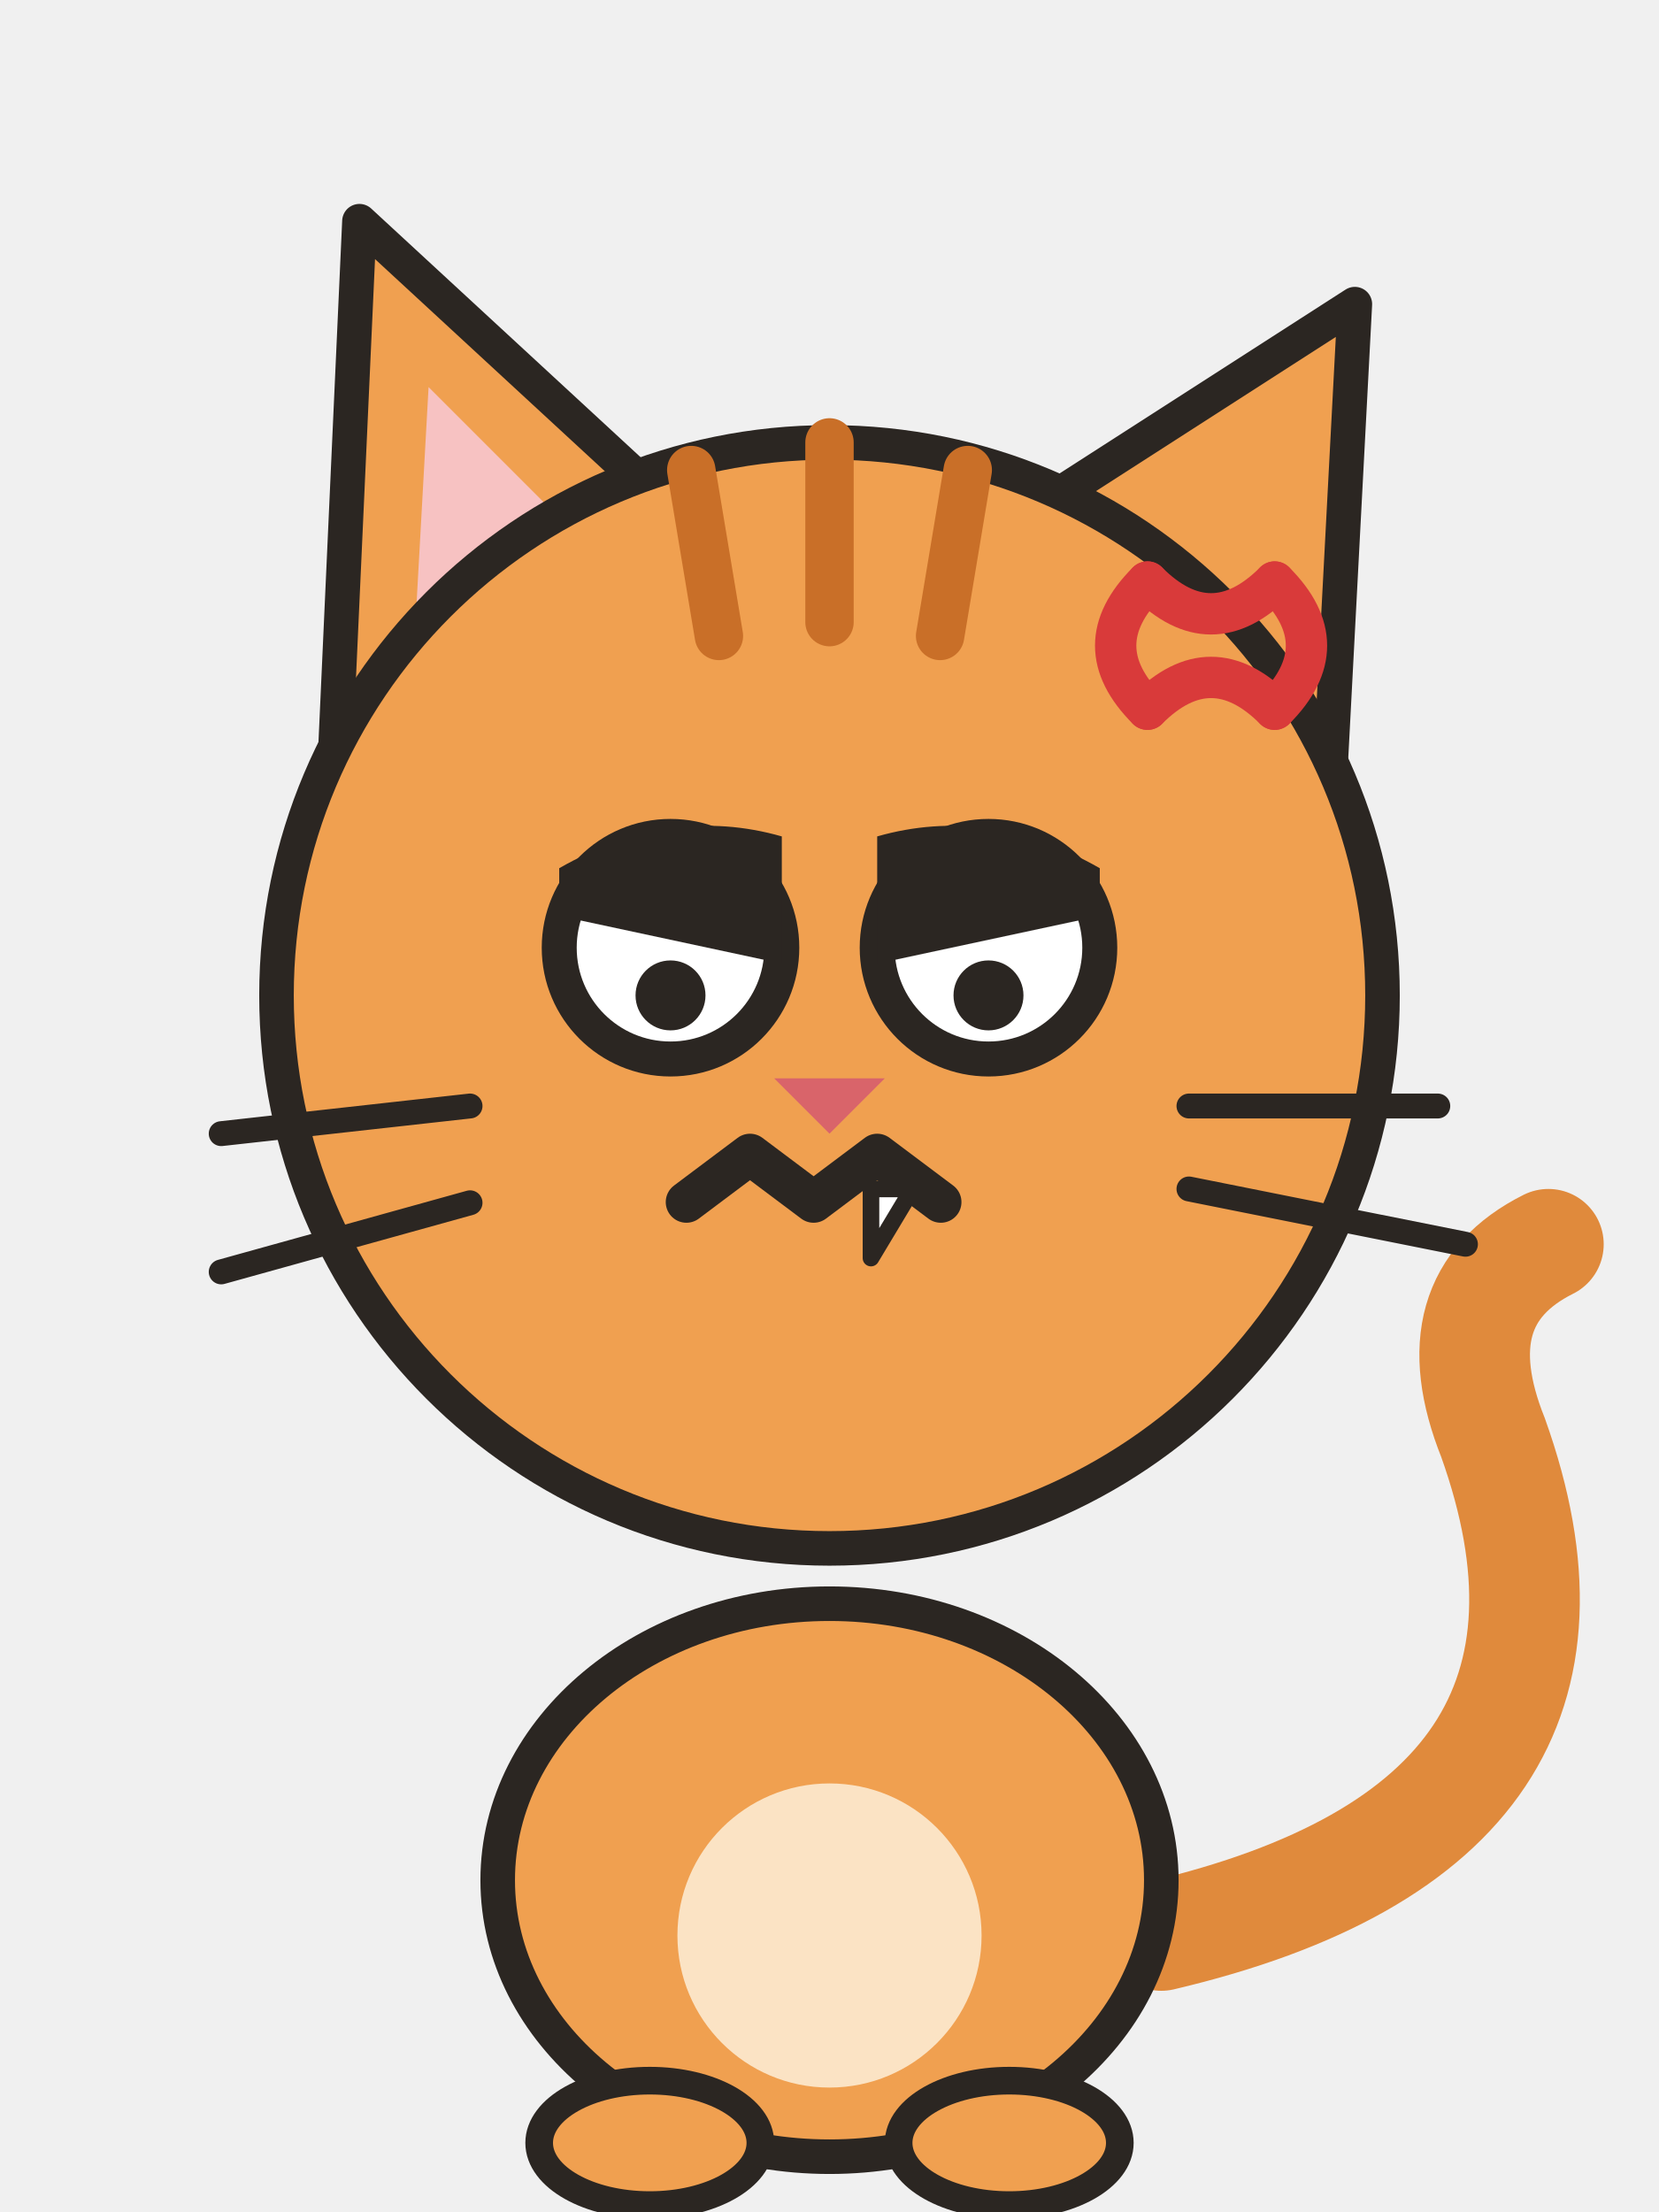
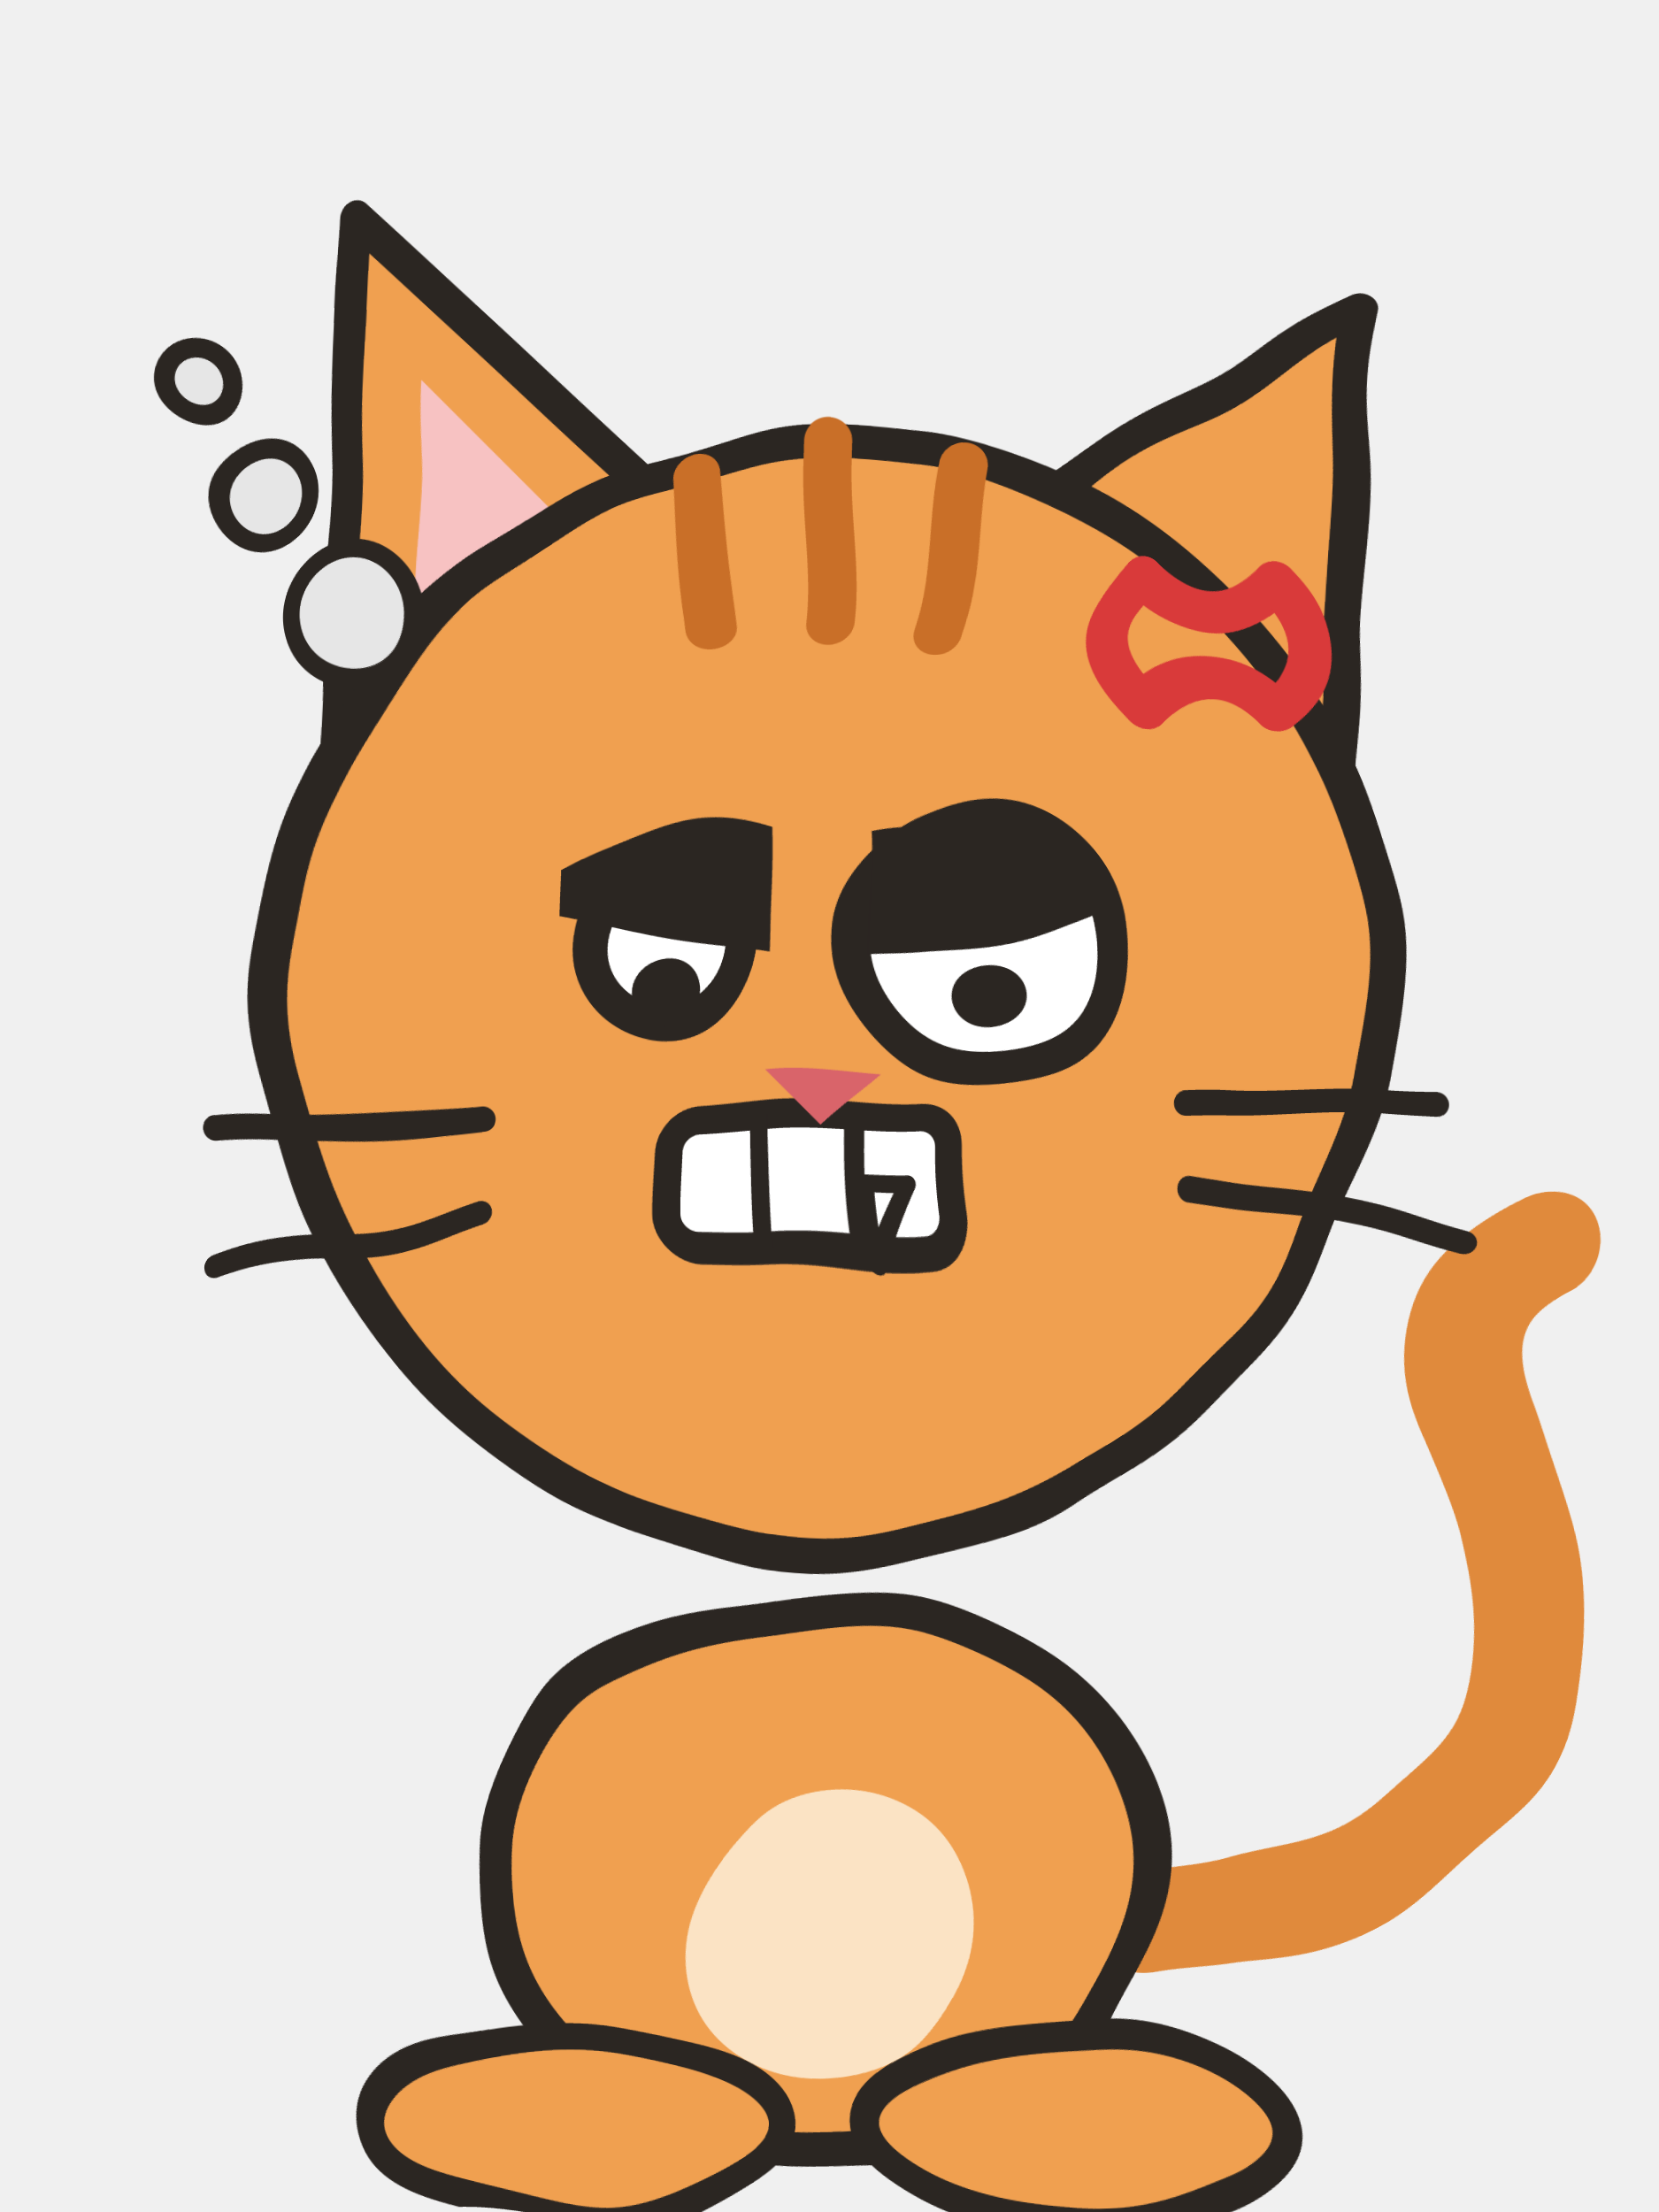
<svg xmlns="http://www.w3.org/2000/svg" overflow="visible" viewBox="0 0 120 160" width="120" height="160">
-   <path d="M84 140 Q118 132 108 104 Q104 94 112 90" stroke="#e08a3c" stroke-width="8" stroke-linecap="round" fill="none" />
-   <ellipse cx="60" cy="136" rx="24" ry="20" fill="#f0a050" stroke="#2b2622" stroke-width="2.5" />
-   <ellipse cx="60" cy="140" rx="11" ry="11" fill="#fbe3c4" />
-   <ellipse cx="47" cy="155" rx="8" ry="4.5" fill="#f0a050" stroke="#2b2622" stroke-width="2" />
-   <ellipse cx="73" cy="155" rx="8" ry="4.5" fill="#f0a050" stroke="#2b2622" stroke-width="2" />
-   <path d="M24 60 L26 16 L52 40 Z" fill="#f0a050" stroke="#2b2622" stroke-width="2.5" stroke-linejoin="round" />
-   <path d="M96 60 L98 22 L70 40 Z" fill="#f0a050" stroke="#2b2622" stroke-width="2.5" stroke-linejoin="round" />
-   <path d="M30 46 L31 28 L43 40 Z" fill="#f7c2c2" />
-   <circle cx="60" cy="72" r="40" fill="#f0a050" stroke="#2b2622" stroke-width="2.5" />
-   <path d="M50 34 L52 46 M60 32 L60 45 M70 34 L68 46" stroke="#c96f28" stroke-width="3.5" stroke-linecap="round" />
-   <path d="M16 82 L34 80 M16 92 L34 87 M104 80 L86 80 M106 90 L86 86" stroke="#2b2622" stroke-width="1.8" stroke-linecap="round" />
-   <circle cx="48.5" cy="68.55" r="8.05" fill="#fff" stroke="#2b2622" stroke-width="2.53" />
-   <circle cx="71.5" cy="68.55" r="8.05" fill="#fff" stroke="#2b2622" stroke-width="2.53" />
-   <path d="M40.45 66.25 L56.55 69.7 L56.55 60.5 Q48.5 58.2 40.45 62.8 Z" fill="#2b2622" />
-   <path d="M79.55 66.25 L63.45 69.7 L63.45 60.5 Q71.5 58.2 79.55 62.8 Z" fill="#2b2622" />
-   <circle cx="48.5" cy="72" r="2.53" fill="#2b2622" />
-   <circle cx="71.5" cy="72" r="2.53" fill="#2b2622" />
-   <path d="M49.65 86.95 L54.25 83.5 L58.85 86.95 L63.45 83.5 L68.05 86.95" stroke="#2b2622" stroke-width="2.99" stroke-linecap="round" stroke-linejoin="round" fill="none" />
-   <g stroke="#d93a3a" stroke-width="2.99" stroke-linecap="round" fill="none">
-     <path d="M83 42.1 Q87.6 46.7 92.2 42.1" />
-     <path d="M83 51.3 Q87.6 46.7 92.2 51.3" />
-     <path d="M83 42.1 Q78.4 46.7 83 51.3" />
-     <path d="M92.2 42.1 Q96.8 46.7 92.2 51.3" />
+   <defs>
+     <filter id="wobble" x="-10%" y="-10%" width="120%" height="120%">
+       <feTurbulence type="fractalNoise" baseFrequency="0.045" numOctaves="2" seed="7" />
+       <feDisplacementMap in="SourceGraphic" scale="4" />
+     </filter>
+   </defs>
+   <g filter="url(#wobble)">
+     <path d="M84 140 Q118 132 108 104 Q104 94 112 90" stroke="#e08a3c" stroke-width="8" stroke-linecap="round" fill="none" />
+     <ellipse cx="60" cy="136" rx="24" ry="20" fill="#f0a050" stroke="#2b2622" stroke-width="2.5" />
+     <ellipse cx="60" cy="140" rx="11" ry="11" fill="#fbe3c4" />
+     <ellipse cx="42" cy="154" rx="15" ry="6" fill="#f0a050" stroke="#2b2622" stroke-width="2" />
+     <ellipse cx="78" cy="154" rx="15" ry="6" fill="#f0a050" stroke="#2b2622" stroke-width="2" />
+     <path d="M24 60 L26 16 L52 40 Z" fill="#f0a050" stroke="#2b2622" stroke-width="2.5" stroke-linejoin="round" />
+     <path d="M96 60 L98 22 L70 40 Z" fill="#f0a050" stroke="#2b2622" stroke-width="2.5" stroke-linejoin="round" />
+     <path d="M30 46 L31 28 L43 40 Z" fill="#f7c2c2" />
+     <circle cx="60" cy="72" r="40" fill="#f0a050" stroke="#2b2622" stroke-width="2.5" />
+     <path d="M50 34 L52 46 M60 32 L60 45 M70 34 L68 46" stroke="#c96f28" stroke-width="3.5" stroke-linecap="round" />
+     <path d="M16 82 L34 80 M16 92 L34 87 M104 80 L86 80 M106 90 L86 86" stroke="#2b2622" stroke-width="1.8" stroke-linecap="round" />
+     <circle cx="48.5" cy="68.55" r="5.75" fill="#fff" stroke="#2b2622" stroke-width="2.53" />
+     <circle cx="71.5" cy="68.55" r="9.2" fill="#fff" stroke="#2b2622" stroke-width="2.53" />
+     <rect x="48.5" y="81.2" width="20.7" height="9.2" rx="2.3" fill="#fff" stroke="#2b2622" stroke-width="2.07" />
+     <path d="M55.4 81.2 L55.4 90.4 M62.3 81.2 L62.3 90.4" stroke="#2b2622" stroke-width="1.38" />
+     <g fill="#e6e6e6" stroke="#2b2622" stroke-width="1.38">
+       <circle cx="25.5" cy="44.4" r="4.6" />
+       <circle cx="18.6" cy="35.2" r="3.45" />
+       <circle cx="14" cy="27.15" r="2.3" />
+     </g>
+     <path d="M40.45 66.25 L56.55 69.7 L56.55 60.5 Q48.5 58.2 40.45 62.8 Z" fill="#2b2622" />
+     <path d="M79.55 66.25 L63.45 69.7 L63.45 60.5 Q71.5 58.2 79.55 62.8 Z" fill="#2b2622" />
+     <circle cx="48.5" cy="72" r="2.53" fill="#2b2622" />
+     <circle cx="71.5" cy="72" r="2.53" fill="#2b2622" />
+     <g stroke="#d93a3a" stroke-width="2.99" stroke-linecap="round" fill="none">
+       <path d="M83 42.1 Q87.6 46.7 92.2 42.1" />
+       <path d="M83 51.3 Q87.6 46.7 92.2 51.3" />
+       <path d="M83 42.1 Q78.4 46.7 83 51.3" />
+       <path d="M92.2 42.1 Q96.8 46.7 92.2 51.3" />
+     </g>
+     <path d="M56 78 L64 78 L60 82 Z" fill="#d9646a" />
+     <path d="M63 86 L63 91 L66 86 Z" fill="#fff" stroke="#2b2622" stroke-width="1.2" stroke-linejoin="round" />
  </g>
-   <path d="M56 78 L64 78 L60 82 Z" fill="#d9646a" />
-   <path d="M63 86 L63 91 L66 86 Z" fill="#fff" stroke="#2b2622" stroke-width="1.2" stroke-linejoin="round" />
</svg>
